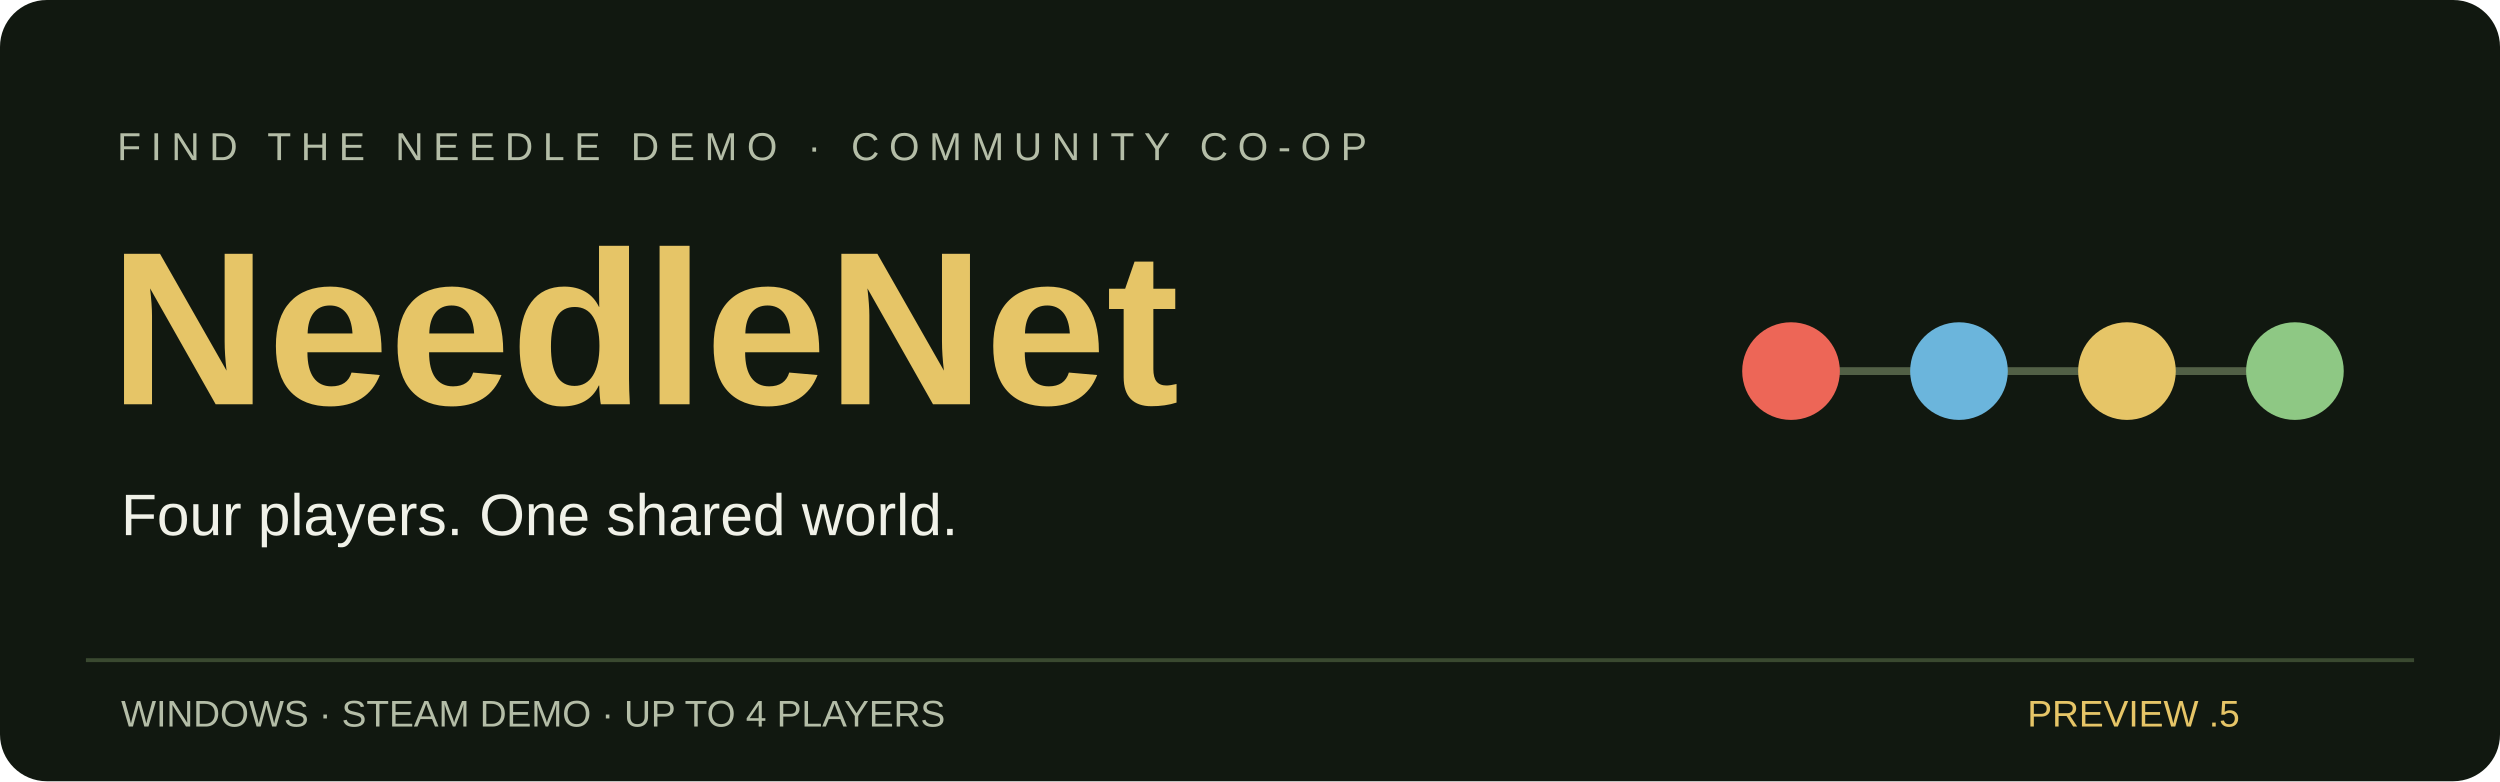
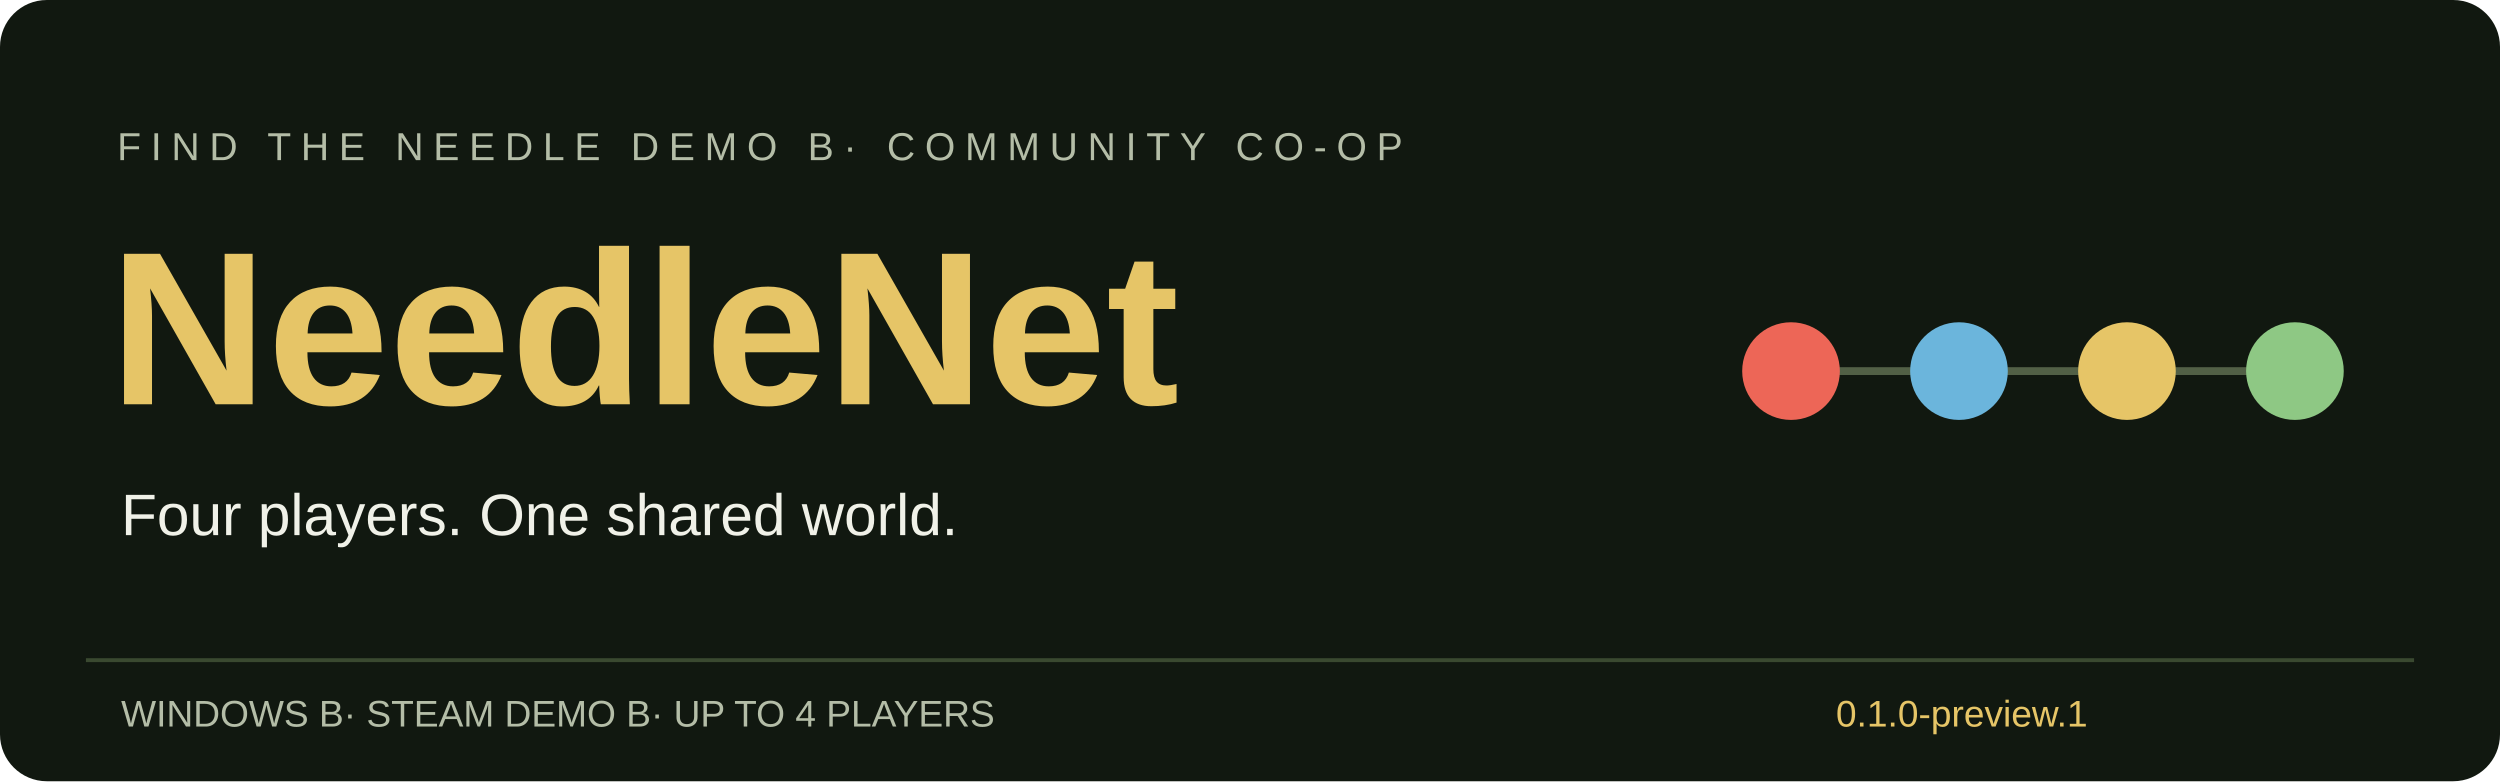
<svg xmlns="http://www.w3.org/2000/svg" width="1280" height="400" viewBox="0 0 1280 400" role="img" aria-labelledby="title desc">
  <rect width="1280" height="400" rx="24" fill="#111810" />
  <path d="M44 338H1236" stroke="#3a4930" stroke-width="2" />
-   <text x="60" y="82" font-family="Segoe UI,Arial,sans-serif" font-size="20" letter-spacing="5" fill="#b4bda7">FIND THE NEEDLE DEMO · COMMUNITY CO-OP</text>
+   <text x="60" y="82" font-family="Segoe UI,Arial,sans-serif" font-size="20" letter-spacing="5" fill="#b4bda7">FIND THE NEEDLE DEMO В· COMMUNITY CO-OP</text>
  <text x="56" y="207" font-family="Segoe UI,Arial,sans-serif" font-size="112" font-weight="700" fill="#e6c567">NeedleNet</text>
  <text x="62" y="274" font-family="Segoe UI,Arial,sans-serif" font-size="30" fill="#f0f1e8">Four players. One shared world.</text>
  <path d="M917 190H1175" stroke="#526046" stroke-width="4" />
  <circle cx="917" cy="190" r="25" fill="#ed6657" />
  <circle cx="1003" cy="190" r="25" fill="#6bb5dc" />
  <circle cx="1089" cy="190" r="25" fill="#e6c567" />
  <circle cx="1175" cy="190" r="25" fill="#8ec884" />
-   <text x="62" y="372" font-family="Segoe UI,Arial,sans-serif" font-size="19" fill="#b4bda7">WINDOWS · STEAM DEMO · UP TO 4 PLAYERS</text>
-   <text x="1038" y="372" font-family="Segoe UI,Arial,sans-serif" font-size="19" fill="#e6c567">PREVIEW .5</text>
+   <text x="62" y="372" font-family="Segoe UI,Arial,sans-serif" font-size="19" fill="#b4bda7">WINDOWS В· STEAM DEMO В· UP TO 4 PLAYERS</text>
+   <text x="940" y="372" font-family="Segoe UI,Arial,sans-serif" font-size="19" fill="#e6c567">0.1.0-preview.1</text>
</svg>
